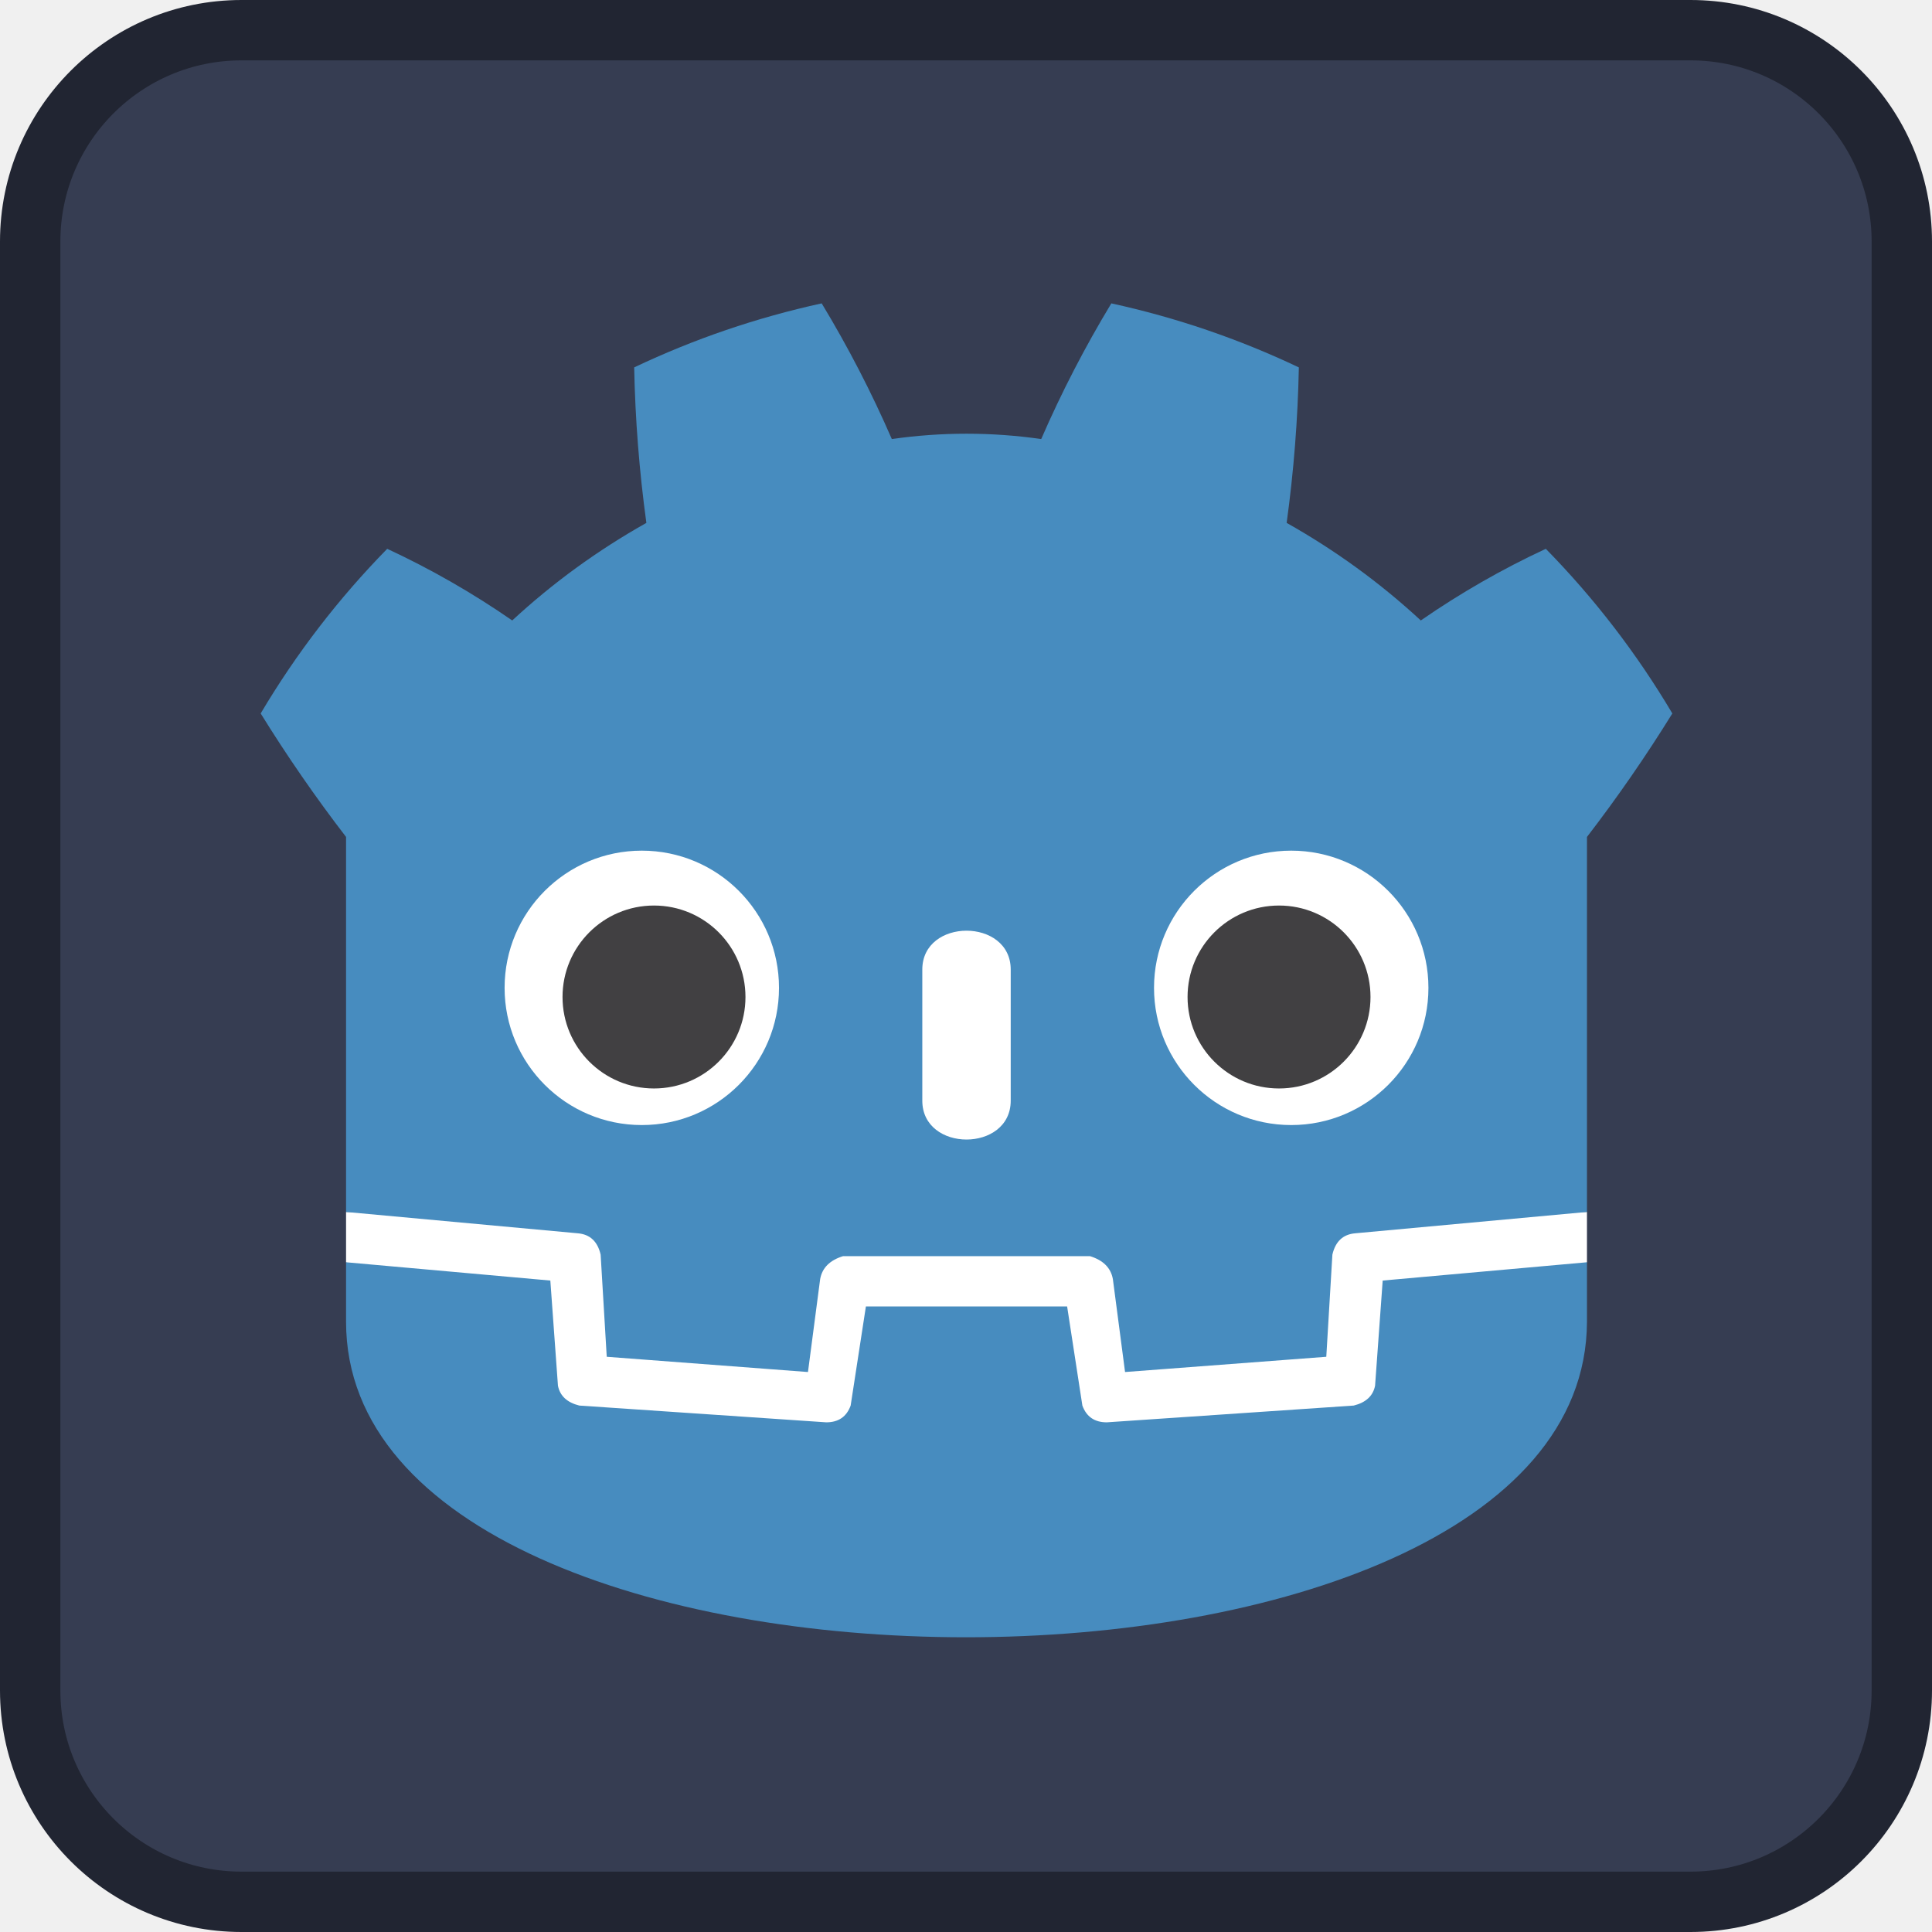
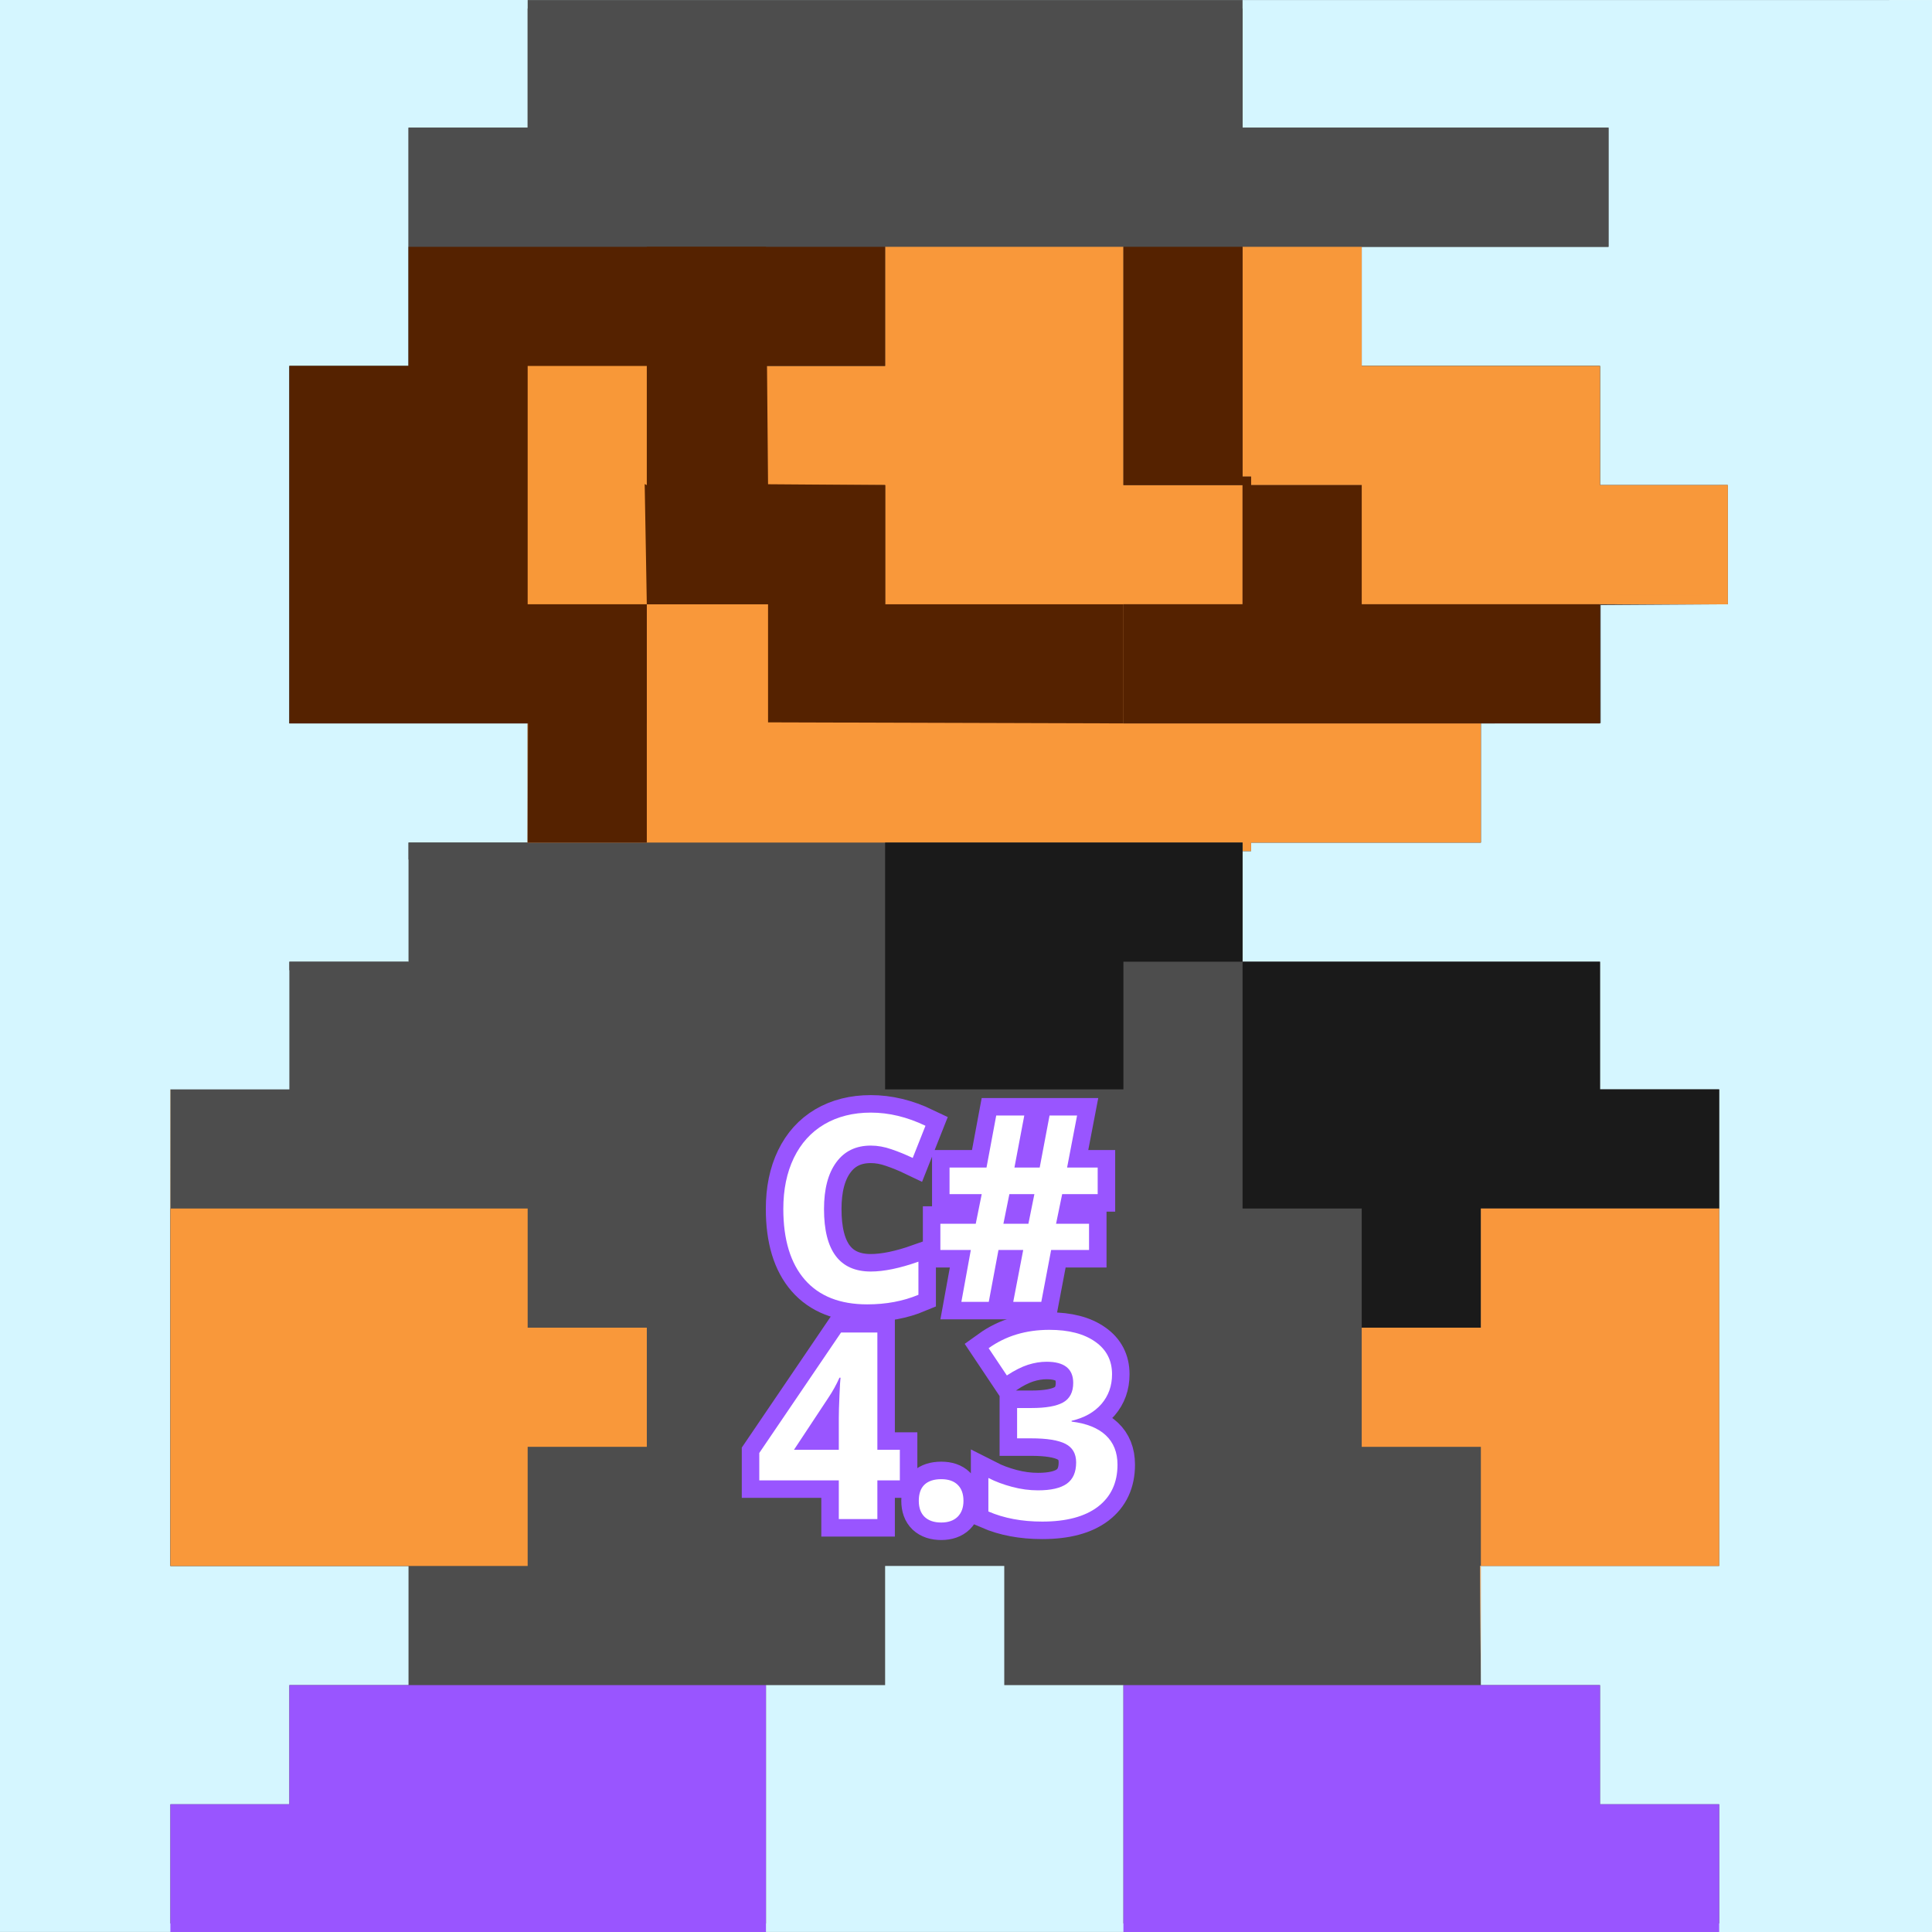
- <svg xmlns="http://www.w3.org/2000/svg" width="128" height="128">
-   <rect width="124" height="124" x="2" y="2" fill="#363d52" stroke="#212532" stroke-width="4" rx="14" />
-   <g fill="#fff" transform="translate(12.322 12.322)scale(.101)">
-     <path d="M105 673v33q407 354 814 0v-33z" />
-     <path fill="#478cbf" d="m105 673 152 14q12 1 15 14l4 67 132 10 8-61q2-11 15-15h162q13 4 15 15l8 61 132-10 4-67q3-13 15-14l152-14V427q30-39 56-81-35-59-83-108-43 20-82 47-40-37-88-64 7-51 8-102-59-28-123-42-26 43-46 89-49-7-98 0-20-46-46-89-64 14-123 42 1 51 8 102-48 27-88 64-39-27-82-47-48 49-83 108 26 42 56 81zm0 33v39c0 276 813 276 814 0v-39l-134 12-5 69q-2 10-14 13l-162 11q-12 0-16-11l-10-65H446l-10 65q-4 11-16 11l-162-11q-12-3-14-13l-5-69z" />
-     <path d="M483 600c0 34 58 34 58 0v-86c0-34-58-34-58 0z" />
-     <circle cx="725" cy="526" r="90" />
-     <circle cx="299" cy="526" r="90" />
-   </g>
-   <g fill="#414042" transform="translate(12.322 12.322)scale(.101)">
-     <circle cx="307" cy="532" r="60" />
-     <circle cx="717" cy="532" r="60" />
-   </g>
+ <svg xmlns="http://www.w3.org/2000/svg" version="1.1" width="227" height="227.008" id="svg34">
+   <defs id="defs38" />
+   <path d="M 0,0 H 222 V 227 H 0 Z" id="path2" style="fill:#4d4d4d" />
+   <path d="M 0,0 227,0.008 V 227.008 L 0,227 Z M 62,1 V 15 H 48 V 43 H 34 V 85 H 62 V 99 H 48 v 1 0 13 H 34 v 15 H 20.019 v 56 H 48 v 14 H 34 v 14 H 20.019 v 14 H 90 v -28 h 14 v -14 h 14 v 14 h 14 v 28 h 70 v -14 h -14 v -14 h -14 l -0.083,-14 H 202 v -56 h -14 v -15 h -42 v -13 h 1 v -1 h 27 V 85 l 14.08,-0.044 -0.004,-13.858 L 203,71 V 57 H 188 V 43 H 160 V 29 h 29 V 15 H 146 V 1 Z" id="path4" style="fill:#d5f6ff" />
+   <path d="m 62,0.008 h 84 V 15 h 43 v 14 h -29 v 14 h 28 v 14 h 15 v 14 h -15 v 14 h -14 v 14 h -27 v 1 h -1 V 99 H 62 v 1 H 49 v 1 h -1 v 13 H 34 v 14 H 20.019 L 20,142 h 41 v 12 h 1 v 2 h 14 v 14 H 62 v 14 H 20.019 V 128 H 34 v -15 h 14 v -13 0 -1 H 62 V 85 H 34 V 43 H 48 V 15 h 14 z" id="path6" style="fill:#4d4d4d;fill-opacity:1" />
+   <path d="m 104,29 h 28 v 28 h 14 v 14 h -14 v 14 h 42 v 14 h -27 v 1 h -1 V 99 H 62 v 0 H 48 v 1 0 13 H 34 v 15 H 20 v 14 h 42 v 12 0 2 h 14 v 14 H 62 v 14 H 20.019 V 128 H 34 v -15 h 14 v -14 0 0 H 62 V 85 H 76 V 71 h 28 V 57 H 90 V 43 h 14 z" id="path8" style="fill:#f9983a" />
+   <path d="M 104,29 V 43 H 90 v 14 h 14 V 71 H 76 V 99 L 62,99 62.04,85 34,85 V 43 H 48 V 31 29 h 2 52 z" id="path10" style="fill:#552200" />
+   <path d="m 132,198 h 56 v 14 h 14 v 15.008 h -70 z" id="path12" style="fill:#9955ff" />
+   <path d="m 34,198 h 56 v 29.008 H 20.019 V 212 H 34 Z" id="path14" style="fill:#9955ff" />
+   <path d="m 146,113 h 42 v 15 h 14 v 14 h -28 v 14 h -14 v -14 h -3 v 0 h -9 v 0 h -2 v -1 0 -1 0 -19 0 -3 0 z" id="path16" style="fill:#1a1a1a;fill-opacity:1" />
+   <path d="m 202,128 v 0 56 H 173.917 L 174,198 v 0 -28 h -14 v -14 h 14 v -14 h 28 z" id="path18" style="fill:#f9973c" />
+   <path d="m 146,29 h 14 v 14 h 28 v 14 h 15 V 71 H 188 V 85 85 71 H 160 V 57 h -13 v -1 h -1 z" id="path20" style="fill:#f8983a" />
+   <path d="m 142,29 h 4 v 27 h 1 v 1 h 13 v 14 h 28 V 85 H 132 V 71 h 14 V 57 H 132 V 29 h 9 z" id="path22" style="fill:#552200" />
+   <path d="m 104,99 h 42 v 14 h -3 v 0 h -7 v 0 h -1 v 0 h -1 v 0 h -1 v 0 h -1 v 15 h -5 v 0 h -23 z" id="path24" style="fill:#1a1a1a;fill-opacity:1" />
+   <path d="M 62,43 H 76 V 71 H 62 Z" id="path26" style="fill:#f89838" />
+   <path d="m 202,57 h 1 v 14 h -13 v -1 h 10 v -1 h 1 v -2 h 1 z" id="path32" style="fill:#f8983a;fill-opacity:1" />
+   <text xml:space="preserve" style="font-style:normal;font-variant:normal;font-weight:normal;font-stretch:normal;font-size:12.061px;line-height:1.25;font-family:'Open Sans';-inkscape-font-specification:'Open Sans';font-variant-ligatures:normal;font-variant-caps:normal;font-variant-numeric:normal;font-feature-settings:normal;text-align:start;letter-spacing:0px;word-spacing:0px;writing-mode:lr-tb;text-anchor:start;display:inline;fill:#000000;fill-opacity:1;stroke:#9955ff;stroke-width:4.112;stroke-miterlimit:4;stroke-dasharray:none;stroke-opacity:1;paint-order:stroke fill markers;" x="90.256" y="152.965" id="text969">
+     <tspan id="tspan967" x="90.256" y="152.965" style="font-style:normal;font-variant:normal;font-weight:bold;font-stretch:normal;font-size:30.7px;font-family:'Open Sans';-inkscape-font-specification:'Open Sans Bold';fill:#ffffff;stroke:#9955ff;stroke-width:4.112;stroke-miterlimit:4;stroke-dasharray:none;stroke-opacity:1;paint-order:stroke fill markers;">C#</tspan>
+   </text>
+   <text xml:space="preserve" style="font-style:normal;font-variant:normal;font-weight:normal;font-stretch:normal;font-size:12.061px;line-height:1.25;font-family:'Open Sans';-inkscape-font-specification:'Open Sans';font-variant-ligatures:normal;font-variant-caps:normal;font-variant-numeric:normal;font-feature-settings:normal;text-align:start;letter-spacing:0px;word-spacing:0px;writing-mode:lr-tb;text-anchor:start;display:inline;fill:#000000;fill-opacity:1;stroke:#9955ff;stroke-width:4.112;stroke-miterlimit:4;stroke-dasharray:none;stroke-opacity:1;paint-order:stroke fill markers;" x="88.682" y="178.491" id="text969-6">
+     <tspan id="tspan967-8" x="88.682" y="178.491" style="font-style:normal;font-variant:normal;font-weight:bold;font-stretch:normal;font-size:30.7px;font-family:'Open Sans';-inkscape-font-specification:'Open Sans Bold';fill:#ffffff;stroke:#9955ff;stroke-width:4.112;stroke-miterlimit:4;stroke-dasharray:none;stroke-opacity:1;paint-order:stroke fill markers;">4.3</tspan>
+   </text>
+   <path d="m 86,29 h 4 L 90.245,56.898 104,57 v 14 h 28 V 85 L 90.245,84.875 v -14 0 L 76,71 75.75,56.875 76,57 V 29 h 9 z" id="path22-8" style="fill:#552200" />
</svg>
